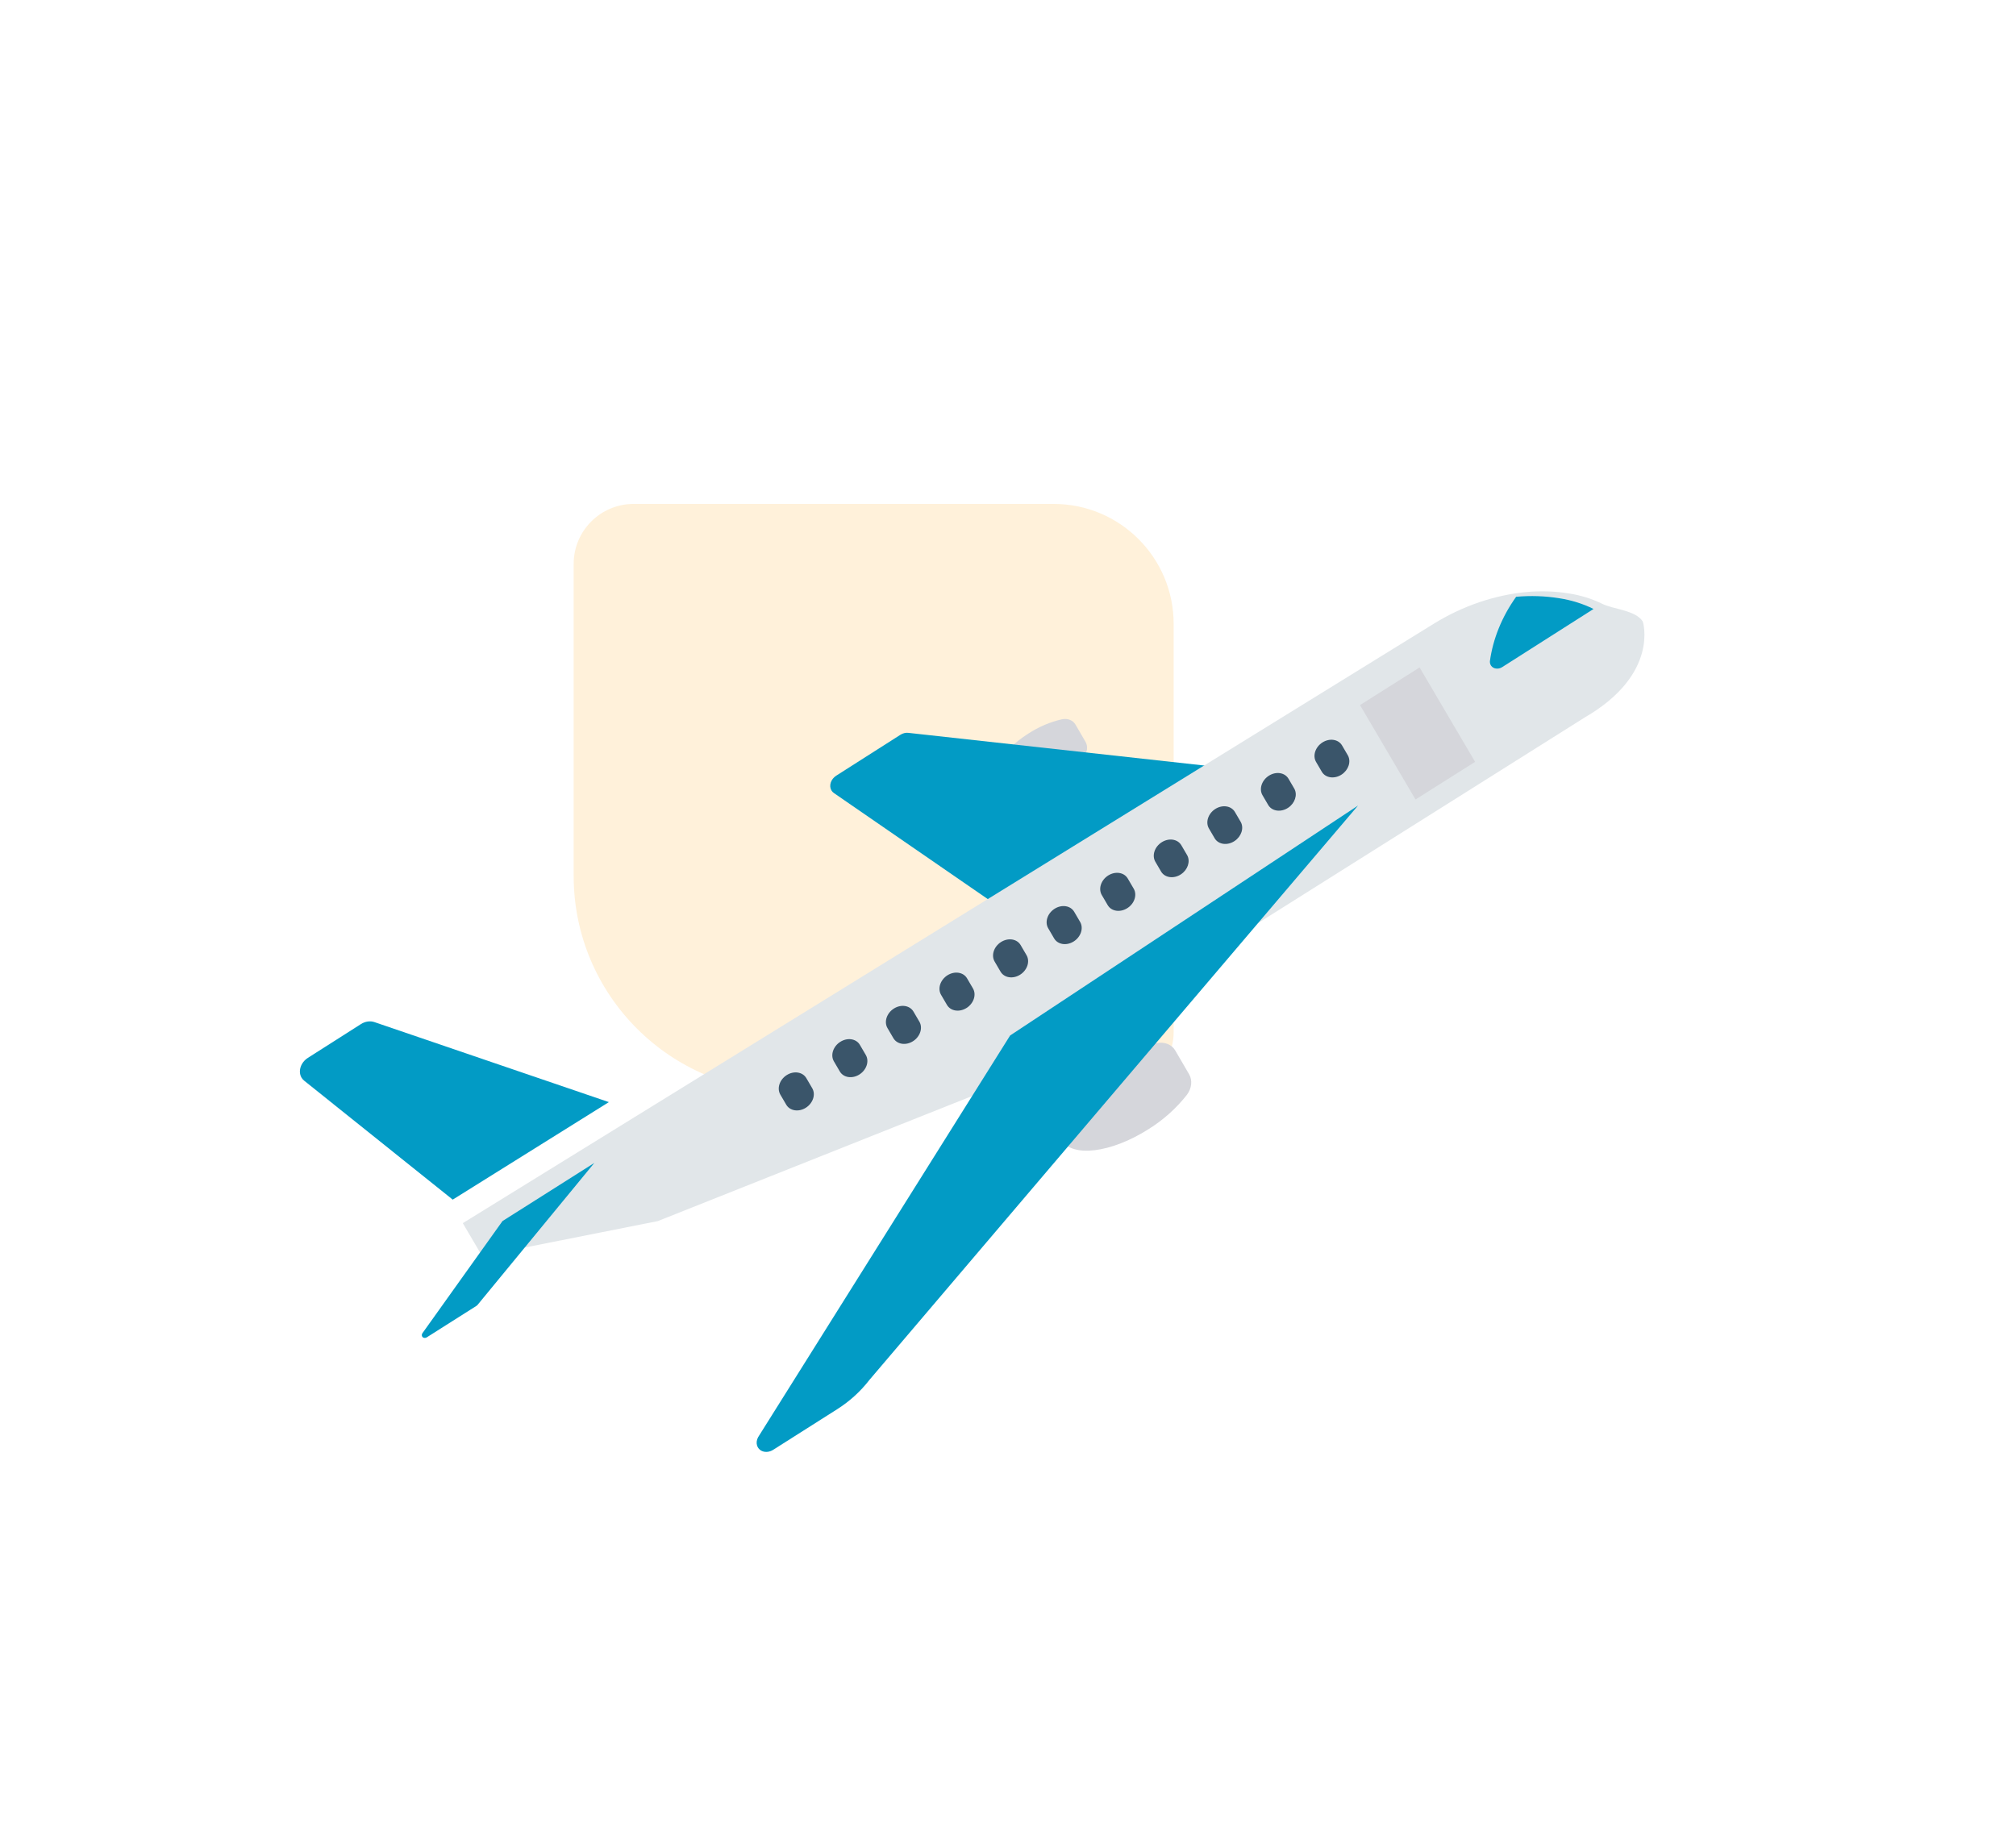
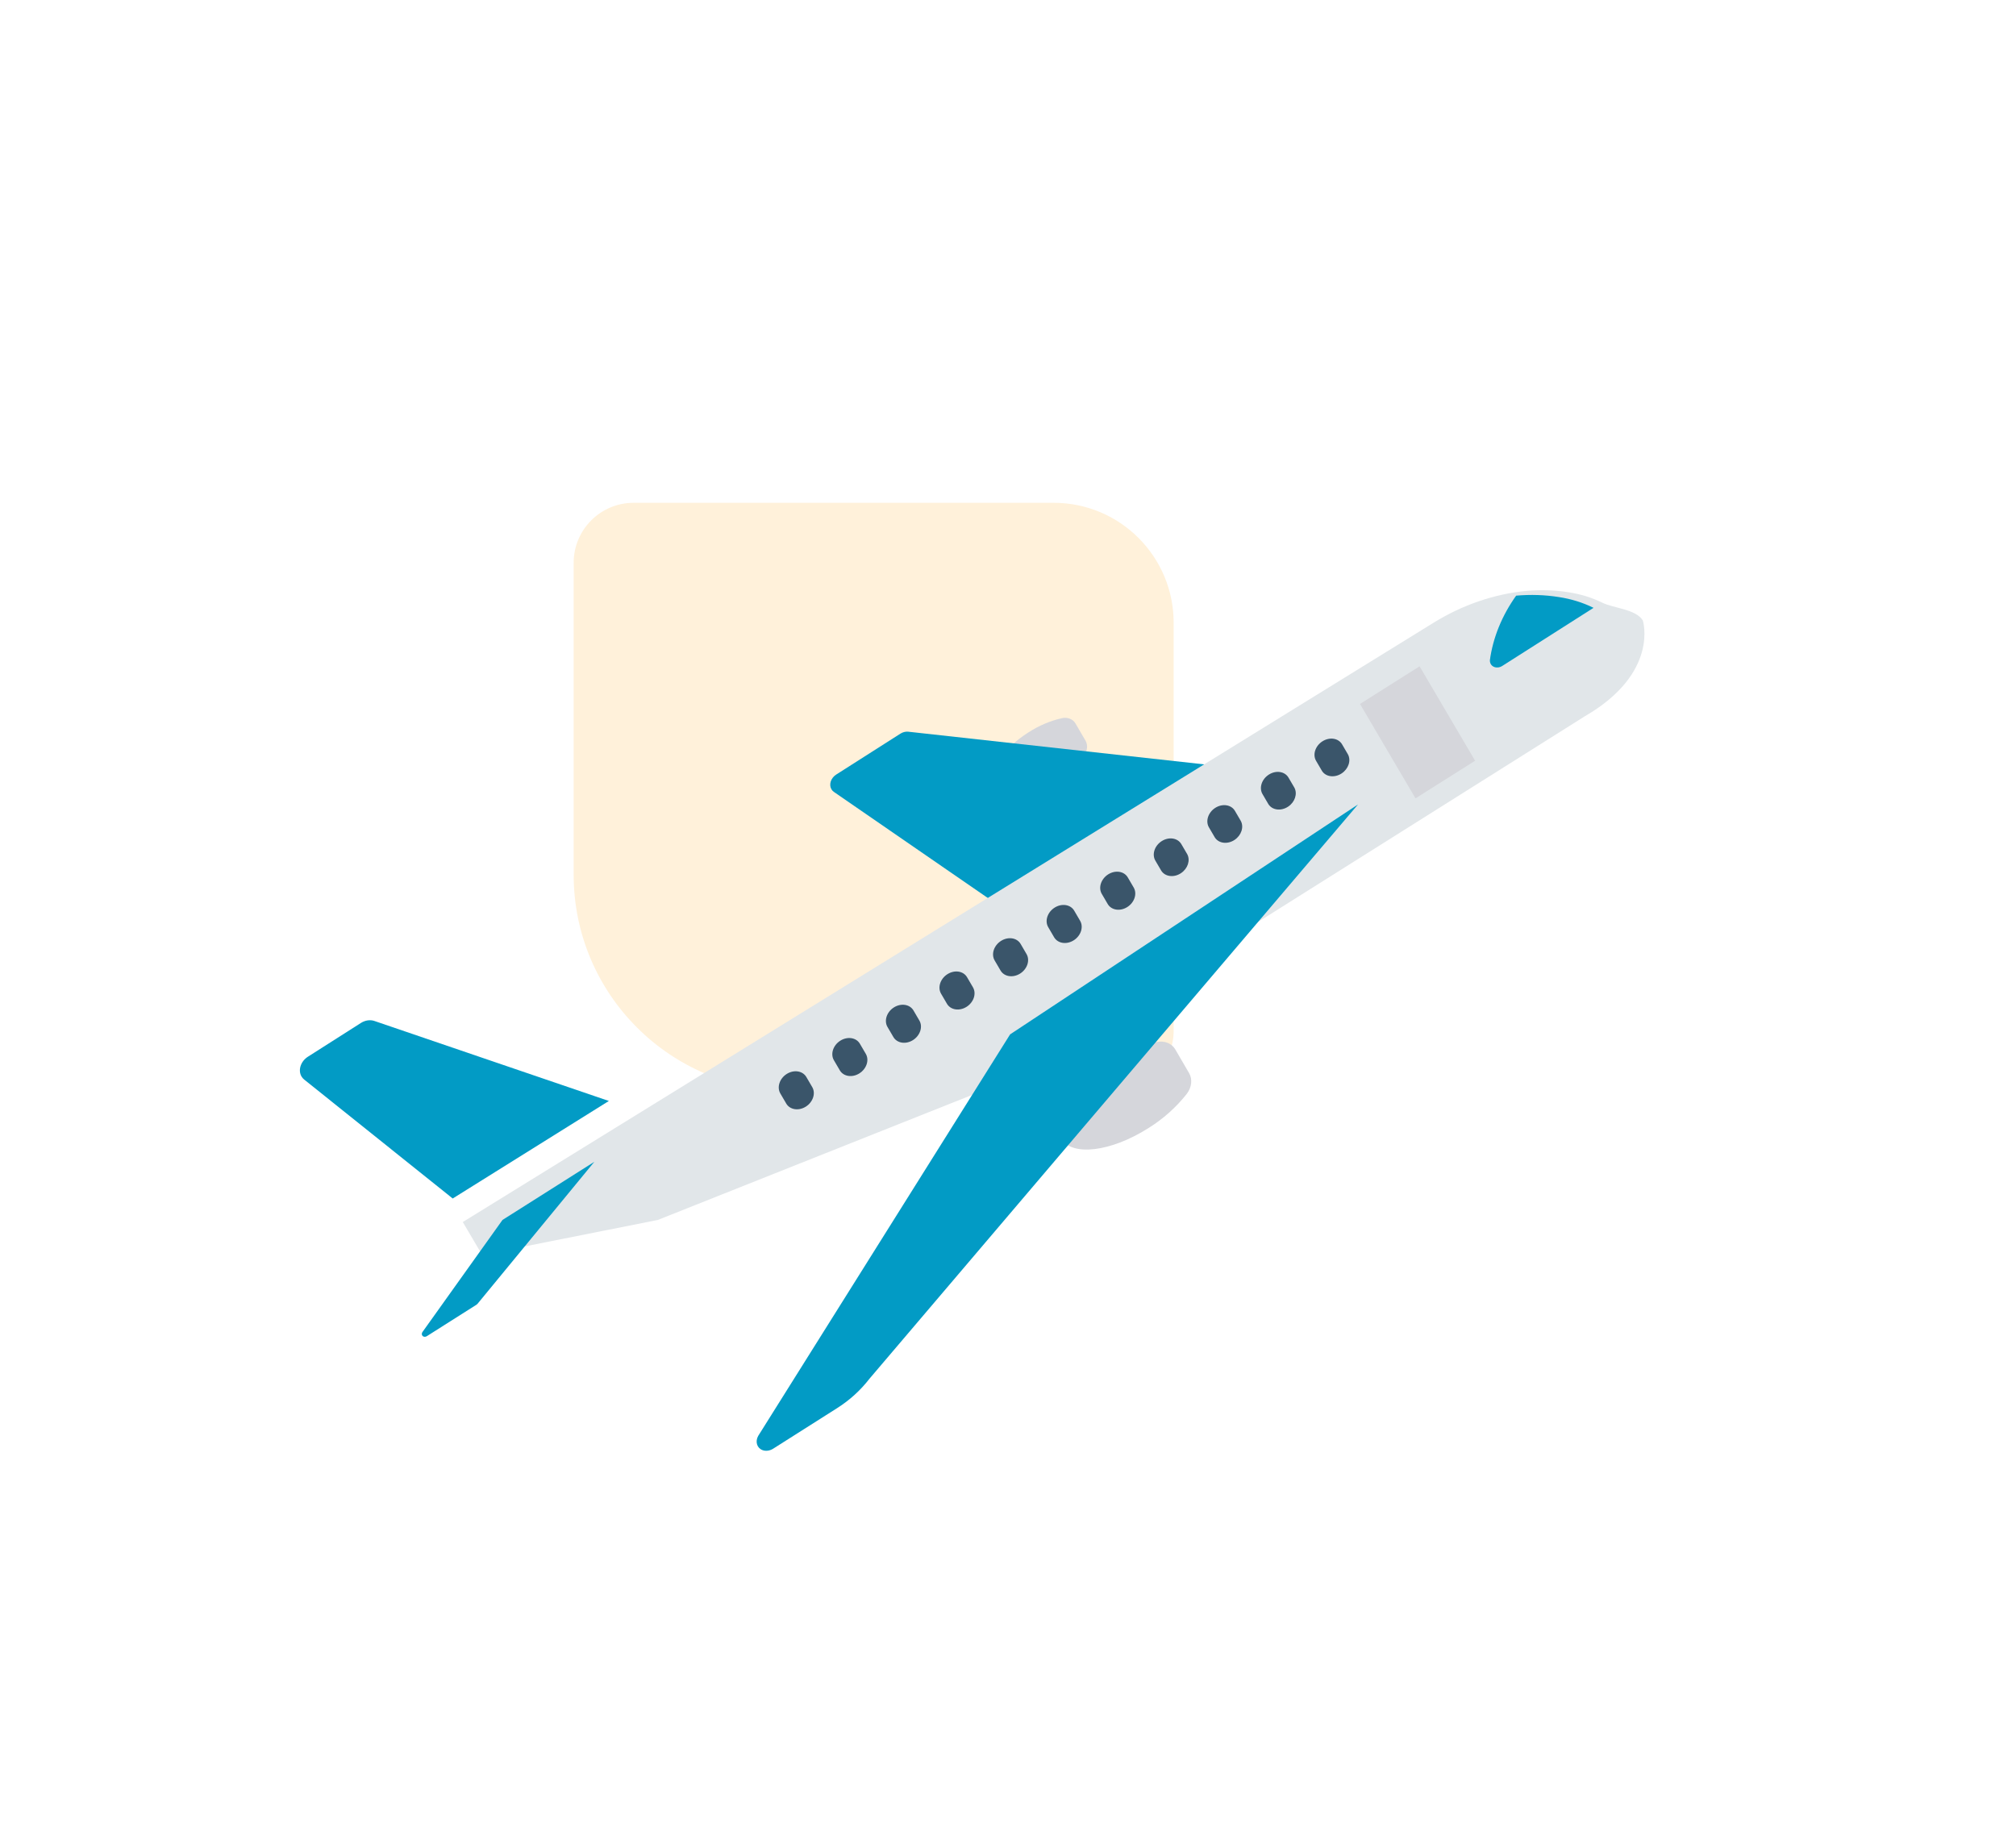
<svg xmlns="http://www.w3.org/2000/svg" width="168" height="154" viewBox="0 0 168 154" fill="none">
-   <path d="M47.805 73C47.805 82.941 55.864 91 65.805 91L92.805 91C95.567 91 97.805 88.761 97.805 86L97.805 52C97.805 46.477 93.328 42 87.805 42L52.805 42C50.044 42 47.805 44.239 47.805 47L47.805 73Z" fill="#FFF1DA" />
-   <path d="M96.389 86.941C95.031 87.246 93.708 87.809 92.502 88.597C89.361 90.598 87.534 93.455 88.421 94.977C89.308 96.499 92.573 96.109 95.714 94.108C96.936 93.349 98.021 92.378 98.903 91.256C99.312 90.714 99.386 90.038 99.091 89.533L97.939 87.556C97.645 87.049 97.037 86.809 96.389 86.941Z" fill="#D5D6DB" />
-   <path d="M88.502 59.948C87.517 60.169 86.558 60.578 85.683 61.149C83.407 62.6 82.081 64.671 82.723 65.774C83.366 66.877 85.734 66.594 88.011 65.143C88.897 64.592 89.684 63.888 90.324 63.074C90.62 62.681 90.673 62.192 90.459 61.826L89.625 60.394C89.413 60.027 88.972 59.852 88.502 59.948Z" fill="#D5D6DB" />
-   <path d="M75.688 61.079C75.469 61.054 75.235 61.113 75.032 61.242L69.684 64.65C69.237 64.935 69.058 65.482 69.284 65.873C69.336 65.963 69.407 66.039 69.494 66.098L82.675 75.183L100.509 63.819L75.688 61.079Z" fill="#029BC5" />
-   <path d="M132.065 59.794L83.533 90.346L54.82 101.772L40.177 104.682L38.566 101.945L119.461 51.998C121.872 50.504 124.558 49.586 127.246 49.339C128.424 49.237 129.587 49.276 130.708 49.455C131.702 49.606 132.645 49.896 133.508 50.319C134.472 50.797 136.307 50.852 136.901 51.805C136.903 51.803 138.305 56.178 132.065 59.794Z" fill="#E1E6E9" />
-   <path d="M84.176 86.304L63.181 119.774C62.919 120.244 63.074 120.77 63.528 120.949C63.807 121.059 64.148 121.016 64.434 120.834L69.778 117.444C70.806 116.791 71.716 115.963 72.452 115.009L113.169 67.14L84.176 86.304Z" fill="#029BC5" />
-   <path d="M31.197 85.186C30.846 85.066 30.43 85.129 30.078 85.353L25.66 88.166C25.058 88.549 24.819 89.285 25.124 89.811C25.183 89.911 25.258 89.999 25.349 90.071L37.726 99.984L50.739 91.856L31.197 85.186Z" fill="#029BC5" />
-   <path d="M41.874 101.771L35.213 111.1C35.115 111.234 35.138 111.403 35.264 111.476C35.355 111.529 35.479 111.519 35.58 111.452L39.708 108.836C39.74 108.815 39.769 108.79 39.793 108.761L49.527 96.926L41.874 101.771Z" fill="#029BC5" />
-   <path d="M129.911 49.857C128.757 49.672 127.559 49.632 126.346 49.739C125.165 51.39 124.411 53.245 124.157 55.118C124.139 55.494 124.442 55.765 124.835 55.723C124.957 55.71 125.079 55.667 125.188 55.598L132.796 50.754C131.906 50.315 130.935 50.013 129.911 49.857Z" fill="#029BC5" />
-   <path d="M113.332 58.765L118.299 55.628L122.926 63.497L117.959 66.634L113.332 58.765Z" fill="#D5D6DB" />
-   <path d="M110.207 61.877C109.608 62.257 109.369 62.986 109.673 63.505L110.165 64.347C110.489 64.854 111.228 64.943 111.816 64.546C112.376 64.168 112.602 63.481 112.332 62.974L111.84 62.133C111.536 61.613 110.805 61.499 110.207 61.877Z" fill="#3A556A" />
-   <path d="M105.742 64.65C105.144 65.029 104.904 65.758 105.208 66.278L105.701 67.12C106.025 67.626 106.764 67.715 107.352 67.319C107.912 66.941 108.137 66.254 107.868 65.747L107.375 64.905C107.071 64.386 106.341 64.272 105.742 64.65Z" fill="#3A556A" />
-   <path d="M101.276 67.423C100.679 67.803 100.44 68.531 100.744 69.05L101.236 69.892C101.56 70.399 102.299 70.488 102.887 70.091C103.447 69.713 103.673 69.026 103.403 68.519L102.911 67.677C102.607 67.158 101.875 67.044 101.276 67.423Z" fill="#3A556A" />
-   <path d="M96.812 70.196C96.214 70.575 95.976 71.303 96.279 71.823L96.772 72.665C97.096 73.171 97.835 73.26 98.423 72.863C98.983 72.486 99.208 71.799 98.939 71.292L98.446 70.45C98.142 69.93 97.411 69.817 96.812 70.196Z" fill="#3A556A" />
-   <path d="M92.348 72.968C91.75 73.348 91.511 74.076 91.815 74.596L92.308 75.438C92.611 75.957 93.343 76.071 93.941 75.692C94.539 75.313 94.778 74.585 94.475 74.066L93.982 73.224C93.679 72.704 92.948 72.589 92.349 72.968C92.349 72.968 92.349 72.968 92.348 72.968Z" fill="#3A556A" />
-   <path d="M87.884 75.741C87.285 76.121 87.047 76.849 87.351 77.368L87.843 78.211C88.147 78.73 88.878 78.844 89.477 78.465C90.075 78.086 90.314 77.358 90.01 76.838L89.518 75.996C89.215 75.476 88.484 75.362 87.885 75.74C87.885 75.74 87.884 75.741 87.884 75.741Z" fill="#3A556A" />
-   <path d="M83.419 78.513C82.821 78.893 82.582 79.621 82.886 80.141L83.379 80.983C83.683 81.502 84.415 81.615 85.013 81.235C85.609 80.856 85.848 80.13 85.545 79.611L85.053 78.769C84.749 78.249 84.018 78.135 83.419 78.513Z" fill="#3A556A" />
-   <path d="M78.954 81.286C78.356 81.666 78.118 82.394 78.422 82.913L78.914 83.756C79.219 84.275 79.95 84.387 80.548 84.008C81.145 83.629 81.383 82.902 81.081 82.383L80.588 81.541C80.285 81.022 79.553 80.907 78.954 81.286Z" fill="#3A556A" />
-   <path d="M74.49 84.058C73.892 84.438 73.653 85.166 73.957 85.686L74.45 86.528C74.754 87.047 75.486 87.159 76.084 86.78C76.68 86.401 76.919 85.674 76.617 85.156L76.124 84.314C75.82 83.794 75.089 83.68 74.49 84.058Z" fill="#3A556A" />
-   <path d="M70.025 86.832C69.426 87.21 69.187 87.939 69.491 88.458L69.492 88.459L69.984 89.301C70.288 89.82 71.02 89.933 71.618 89.553C72.215 89.174 72.453 88.448 72.151 87.929L71.658 87.087C71.355 86.567 70.623 86.453 70.025 86.832Z" fill="#3A556A" />
-   <path d="M65.561 89.603C64.963 89.982 64.724 90.71 65.028 91.23L65.028 91.231L65.521 92.073C65.825 92.592 66.557 92.704 67.155 92.325C67.751 91.946 67.99 91.219 67.688 90.701L67.195 89.859C66.891 89.339 66.16 89.225 65.561 89.603Z" fill="#3A556A" />
+   <path d="M47.805 72.906C47.805 82.847 55.864 90.906 65.805 90.906L92.805 90.906C95.567 90.906 97.805 88.667 97.805 85.906L97.805 51.906C97.805 46.383 93.328 41.906 87.805 41.906L52.805 41.906C50.044 41.906 47.805 44.144 47.805 46.906L47.805 72.906Z" fill="#FFF1DA" />
+   <path d="M96.389 86.847C95.031 87.151 93.708 87.715 92.502 88.502C89.361 90.504 87.534 93.36 88.421 94.883C89.308 96.405 92.573 96.015 95.714 94.014C96.936 93.254 98.021 92.284 98.903 91.162C99.312 90.62 99.386 89.944 99.091 89.439L97.939 87.462C97.645 86.955 97.037 86.715 96.389 86.847Z" fill="#D5D6DB" />
+   <path d="M88.502 59.854C87.517 60.075 86.558 60.484 85.683 61.055C83.407 62.505 82.081 64.577 82.723 65.68C83.366 66.782 85.734 66.5 88.011 65.049C88.897 64.498 89.684 63.794 90.324 62.98C90.62 62.587 90.673 62.098 90.459 61.732L89.625 60.3C89.413 59.933 88.972 59.758 88.502 59.854Z" fill="#D5D6DB" />
+   <path d="M75.688 60.984C75.469 60.96 75.235 61.019 75.032 61.148L69.684 64.556C69.237 64.84 69.058 65.388 69.284 65.779C69.336 65.869 69.407 65.945 69.494 66.004L82.675 75.089L100.509 63.724L75.688 60.984Z" fill="#029BC5" />
+   <path d="M132.065 59.7L83.533 90.252L54.82 101.677L40.177 104.588L38.566 101.851L119.461 51.904C121.872 50.41 124.558 49.492 127.246 49.245C128.424 49.143 129.587 49.182 130.708 49.361C131.702 49.512 132.645 49.802 133.508 50.224C134.472 50.703 136.307 50.758 136.901 51.711C136.903 51.709 138.305 56.084 132.065 59.7V59.7Z" fill="#E1E6E9" />
+   <path d="M84.176 86.21L63.181 119.679C62.919 120.15 63.074 120.676 63.528 120.855C63.807 120.965 64.148 120.922 64.434 120.74L69.778 117.35C70.806 116.697 71.716 115.869 72.452 114.915L113.169 67.046L84.176 86.21Z" fill="#029BC5" />
+   <path d="M31.197 85.092C30.846 84.972 30.43 85.034 30.078 85.258L25.66 88.072C25.058 88.455 24.819 89.191 25.124 89.717C25.183 89.817 25.258 89.905 25.349 89.977L37.726 99.89L50.739 91.761L31.197 85.092Z" fill="#029BC5" />
+   <path d="M41.874 101.677L35.213 111.006C35.115 111.14 35.138 111.308 35.264 111.382C35.355 111.435 35.479 111.425 35.58 111.358L39.708 108.742C39.74 108.721 39.769 108.696 39.793 108.667L49.527 96.832L41.874 101.677Z" fill="#029BC5" />
+   <path d="M129.911 49.763C128.757 49.578 127.559 49.538 126.346 49.645C125.166 51.296 124.411 53.151 124.157 55.024C124.139 55.4 124.442 55.671 124.835 55.629C124.957 55.616 125.079 55.573 125.188 55.504L132.796 50.66C131.906 50.221 130.935 49.919 129.911 49.763Z" fill="#029BC5" />
+   <path d="M113.332 58.671L118.299 55.534L122.926 63.403L117.959 66.54L113.332 58.671Z" fill="#D5D6DB" />
+   <path d="M110.207 61.783C109.608 62.163 109.369 62.891 109.673 63.411L110.165 64.253C110.489 64.76 111.228 64.849 111.816 64.452C112.376 64.074 112.602 63.387 112.332 62.88L111.84 62.038C111.536 61.519 110.805 61.405 110.207 61.783V61.783Z" fill="#3A556A" />
+   <path d="M105.742 64.556C105.144 64.935 104.904 65.664 105.208 66.183L105.701 67.025C106.025 67.532 106.764 67.621 107.352 67.224C107.912 66.847 108.137 66.16 107.868 65.653L107.375 64.811C107.071 64.292 106.341 64.177 105.742 64.556V64.556Z" fill="#3A556A" />
+   <path d="M101.276 67.329C100.679 67.709 100.44 68.437 100.744 68.956L101.236 69.798C101.56 70.304 102.299 70.394 102.887 69.997C103.447 69.619 103.673 68.932 103.403 68.425L102.911 67.583C102.607 67.064 101.875 66.95 101.276 67.329V67.329Z" fill="#3A556A" />
+   <path d="M96.812 70.102C96.214 70.481 95.976 71.209 96.279 71.728L96.772 72.57C97.096 73.077 97.835 73.166 98.423 72.769C98.983 72.391 99.208 71.705 98.939 71.198L98.446 70.356C98.142 69.836 97.411 69.722 96.812 70.102V70.102Z" fill="#3A556A" />
+   <path d="M92.348 72.874C91.75 73.254 91.511 73.982 91.815 74.502L92.308 75.344C92.611 75.863 93.343 75.977 93.941 75.598C94.539 75.219 94.778 74.491 94.475 73.972L93.982 73.129C93.679 72.61 92.948 72.495 92.349 72.874C92.349 72.874 92.349 72.874 92.348 72.874Z" fill="#3A556A" />
+   <path d="M87.884 75.647C87.285 76.026 87.047 76.755 87.351 77.274L87.843 78.117C88.147 78.636 88.878 78.75 89.477 78.371C90.075 77.992 90.314 77.263 90.01 76.744L89.518 75.902C89.215 75.382 88.484 75.268 87.885 75.646C87.885 75.646 87.884 75.647 87.884 75.647Z" fill="#3A556A" />
+   <path d="M83.419 78.419C82.821 78.799 82.582 79.527 82.886 80.047L83.379 80.889C83.683 81.408 84.415 81.52 85.013 81.141C85.609 80.762 85.848 80.035 85.545 79.517L85.053 78.674C84.749 78.155 84.018 78.041 83.419 78.419Z" fill="#3A556A" />
+   <path d="M78.954 81.192C78.356 81.572 78.118 82.3 78.422 82.819L78.914 83.662C79.219 84.18 79.95 84.293 80.548 83.913C81.145 83.535 81.383 82.808 81.081 82.289L80.588 81.447C80.285 80.927 79.553 80.813 78.954 81.192Z" fill="#3A556A" />
+   <path d="M74.49 83.964C73.892 84.344 73.653 85.072 73.957 85.592L74.45 86.434C74.754 86.953 75.486 87.065 76.084 86.686C76.68 86.307 76.919 85.58 76.617 85.062L76.124 84.219C75.82 83.7 75.089 83.586 74.49 83.964Z" fill="#3A556A" />
+   <path d="M70.025 86.737C69.426 87.116 69.187 87.845 69.491 88.364L69.492 88.365L69.984 89.207C70.288 89.726 71.02 89.839 71.618 89.459C72.215 89.08 72.453 88.354 72.151 87.835L71.658 86.993C71.355 86.473 70.623 86.359 70.025 86.737Z" fill="#3A556A" />
+   <path d="M65.561 89.509C64.963 89.888 64.724 90.616 65.028 91.135L65.028 91.137L65.521 91.979C65.825 92.498 66.557 92.61 67.155 92.231C67.751 91.852 67.99 91.125 67.688 90.607L67.195 89.764C66.891 89.245 66.16 89.131 65.561 89.509Z" fill="#3A556A" />
</svg>
